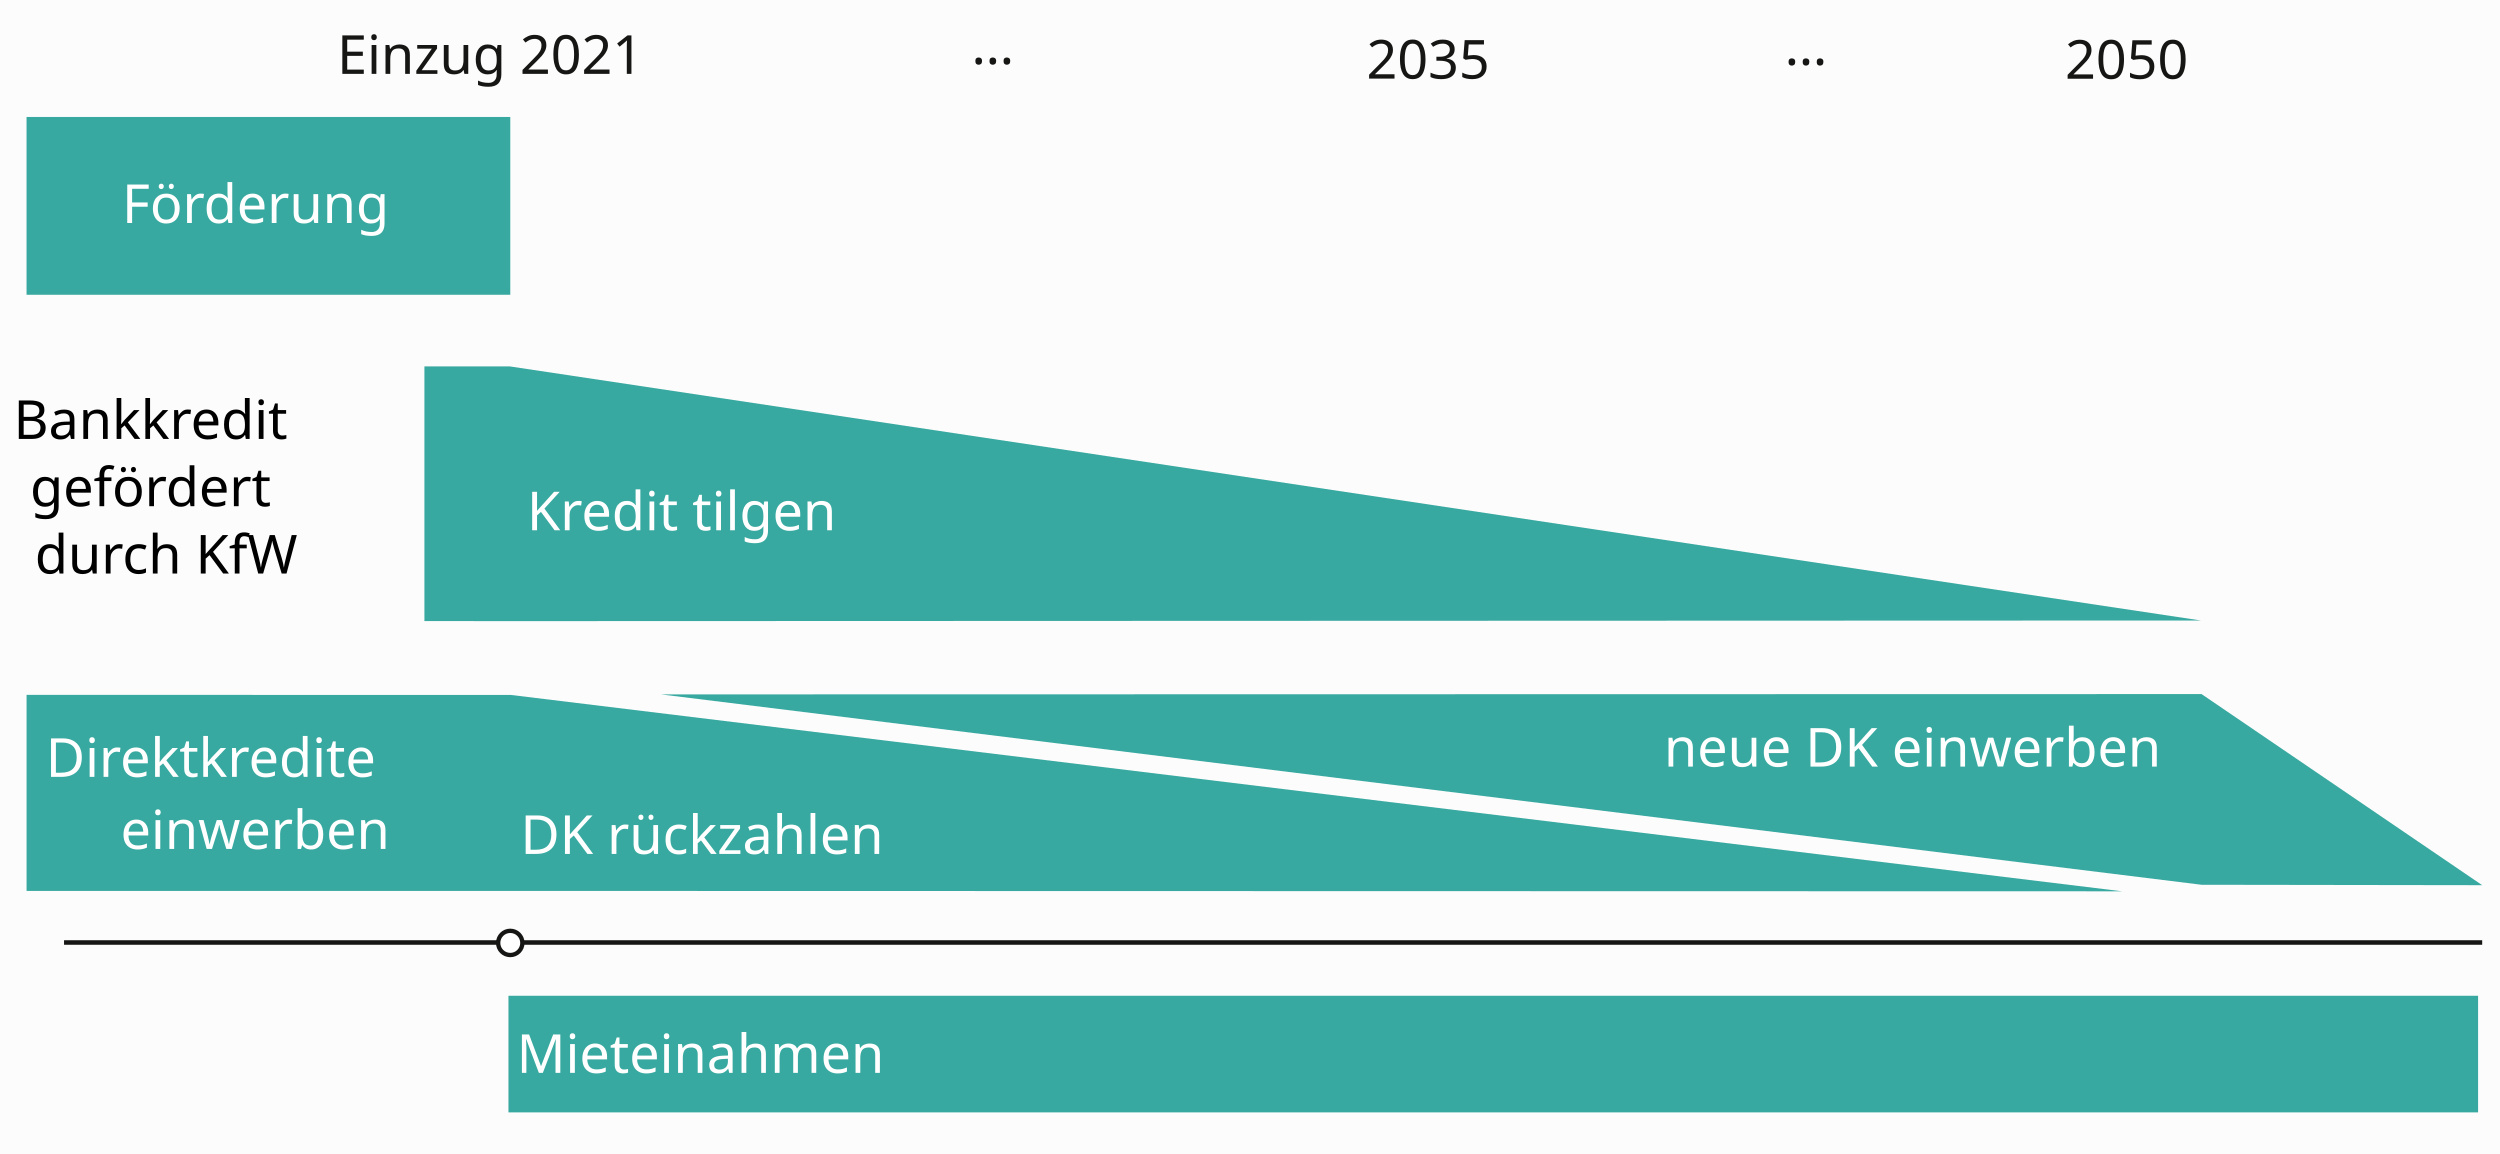
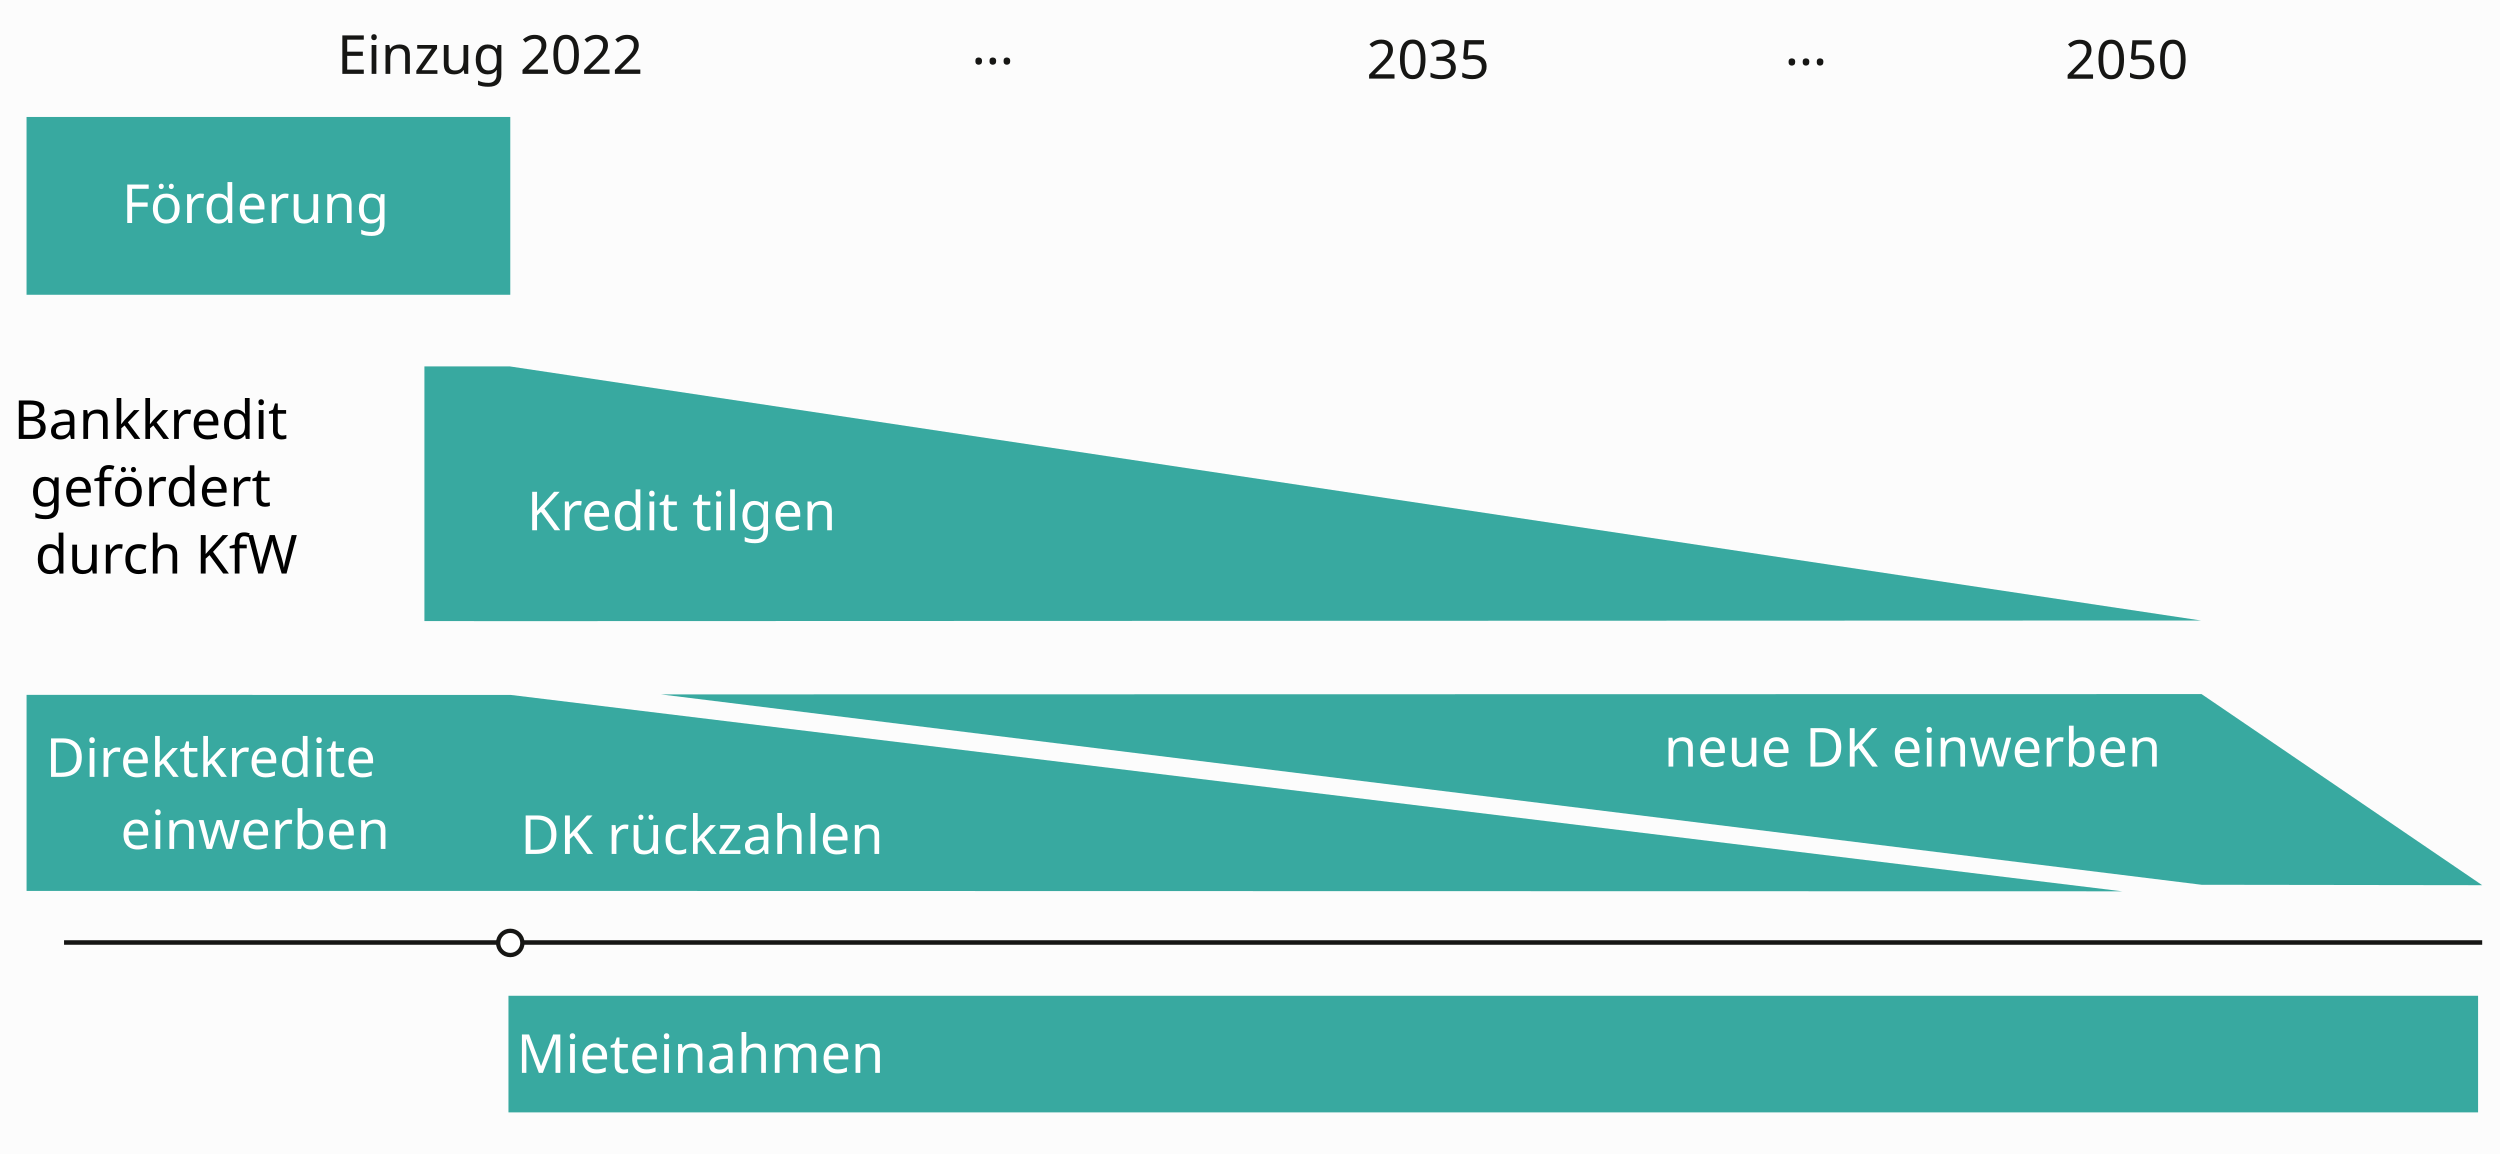
- <svg xmlns="http://www.w3.org/2000/svg" width="650pt" height="300pt" version="1.1" viewBox="0 0 650 300">
-   <defs>
-     <style type="text/css">
+ <svg xmlns="http://www.w3.org/2000/svg" width="650pt" height="300pt" version="1.1" viewBox="0 0 650 300" id="svg212">
+   <defs id="defs4">
+     <style type="text/css" id="style2">
            @font-face{
                font-family:'Source Sansy Pro';
                font-style:normal;
                font-weight:400;
                src:local("Source Sans Pro Regular"),local("SourceSansPro-Regular"),url("/source-sans-pro-regular.woff2") format("woff2"),url("/source-sans-pro-regular.woff") format("woff");
            }
        </style>
  </defs>
-   <g>
-     <rect x="-.79" y="-.885" width="655.47" height="304.04" fill="#fcfcfc" />
-     <g fill="#38a9a0" fill-rule="evenodd">
-       <path d="m132.2 258.9h512.1v30.32h-512.1z" />
-       <path d="m132.75 231.64 419.02 0.1-419.02-51.064-5.3e-4 -3.5e-4 -125.84-3e-3v50.976l125.84-8e-3z" />
-       <path d="m572.4 230.04 72.967 0.109-72.967-49.689-400.57 0.084" />
-       <path d="m572.24 161.33-439.68 0.165-22.213-0.021v-66.208h22.203z" />
-       <path d="m6.903 30.411h125.77v46.229h-125.77z" />
+   <g id="g26">
+     <rect x="-.79" y="-.885" width="655.47" height="304.04" fill="#fcfcfc" id="rect6" />
+     <g fill="#38a9a0" fill-rule="evenodd" id="g18">
+       <path d="m132.2 258.9h512.1v30.32h-512.1z" id="path8" />
+       <path d="m132.75 231.64 419.02 0.1-419.02-51.064-5.3e-4 -3.5e-4 -125.84-3e-3v50.976l125.84-8e-3z" id="path10" />
+       <path d="m572.4 230.04 72.967 0.109-72.967-49.689-400.57 0.084" id="path12" />
+       <path d="m572.24 161.33-439.68 0.165-22.213-0.021v-66.208h22.203z" id="path14" />
+       <path d="m6.903 30.411h125.77v46.229h-125.77z" id="path16" />
    </g>
-     <g stroke="#161614">
-       <path d="m16.65 245.05h628.72" stroke-width="1.178" />
-       <circle cx="132.67" cy="245.16" r="3.149" fill="#fff" stroke-linecap="round" stroke-linejoin="round" stroke-width="1.125" />
+     <g stroke="#161614" id="g24">
+       <path d="m16.65 245.05h628.72" stroke-width="1.178" id="path20" />
+       <circle cx="132.67" cy="245.16" r="3.149" fill="#fff" stroke-linecap="round" stroke-linejoin="round" stroke-width="1.125" id="circle22" />
    </g>
  </g>
-   <g>
-     <text x="101.353" y="201.98" fill="#ffffff" font-family="'Source Sans Pro'" font-size="14px" stroke-width=".75px" text-anchor="end" style="line-height:0%">
-       <tspan x="101.353" y="201.98" text-align="end" style="line-height:9.75px">Direktkredite</tspan>
-       <tspan x="101.353" y="220.73" text-align="end" style="line-height:9.75px">einwerben</tspan>
+   <g id="g88">
+     <text x="101.353" y="201.98" fill="#ffffff" font-family="'Source Sans Pro'" font-size="14px" stroke-width=".75px" text-anchor="end" style="line-height:0%" id="text32">
+       <tspan x="101.353" y="201.98" text-align="end" style="line-height:9.75px" id="tspan28">Direktkredite</tspan>
+       <tspan x="101.353" y="220.73" text-align="end" style="line-height:9.75px" id="tspan30">einwerben</tspan>
    </text>
-     <text x="101.165" y="57.983" style="line-height:0%">
-       <tspan x="101.165" y="57.983" fill="#ffffff" font-family="'Source Sans Pro'" font-size="14px" stroke-width=".75px" text-align="end" text-anchor="end" style="line-height:0px">Förderung</tspan>
+     <text x="101.165" y="57.983" style="line-height:0%" id="text36">
+       <tspan x="101.165" y="57.983" fill="#ffffff" font-family="'Source Sans Pro'" font-size="14px" stroke-width=".75px" text-align="end" text-anchor="end" style="line-height:0px" id="tspan34">Förderung</tspan>
    </text>
-     <text x="229.908" y="278.953" style="line-height:0%">
-       <tspan x="229.908" y="278.953" fill="#ffffff" font-family="'Source Sans Pro'" font-size="14px" stroke-width=".75px" text-align="end" text-anchor="end" style="line-height:9.75px">Mieteinahmen</tspan>
+     <text x="229.908" y="278.953" style="line-height:0%" id="text40">
+       <tspan x="229.908" y="278.953" fill="#ffffff" font-family="'Source Sans Pro'" font-size="14px" stroke-width=".75px" text-align="end" text-anchor="end" style="line-height:9.75px" id="tspan38">Mieteinahmen</tspan>
    </text>
-     <text x="565.536" y="199.312" fill="#ffffff" font-family="'Source Sans Pro'" font-size="14px" stroke-width=".75px" text-anchor="end" style="line-height:0%">
-       <tspan x="565.536" y="199.312" text-align="end" style="line-height:9.75px">neue DK einwerben</tspan>
-       <tspan x="565.536" y="218.062" text-align="end" style="line-height:9.75px" />
+     <text x="565.536" y="199.312" fill="#ffffff" font-family="'Source Sans Pro'" font-size="14px" stroke-width=".75px" text-anchor="end" style="line-height:0%" id="text46">
+       <tspan x="565.536" y="199.312" text-align="end" style="line-height:9.75px" id="tspan42">neue DK einwerben</tspan>
+       <tspan x="565.536" y="218.062" text-align="end" style="line-height:9.75px" id="tspan44" />
    </text>
-     <g fill="#161614">
-       <text x="167.211" y="19.201" style="line-height:0%">
-         <tspan x="167.211" y="19.201" fill="#161614" font-family="'Source Sans Pro'" font-size="14px" stroke-width=".75px" text-align="end" text-anchor="end" style="line-height:9.75px">Einzug 2021</tspan>
+     <g fill="#161614" id="g70">
+       <text x="167.211" y="19.201" style="line-height:0%" id="text50">
+         <tspan x="167.211" y="19.201" fill="#161614" font-family="'Source Sans Pro'" font-size="14px" stroke-width="0.75px" text-align="end" text-anchor="end" style="line-height:9.75px" id="tspan48">Einzug 2022</tspan>
      </text>
-       <text x="263.652" y="16.634" style="line-height:0%">
-         <tspan x="263.652" y="16.634" fill="#161614" font-family="'Source Sans Pro'" font-size="14px" stroke-width=".75px" text-align="end" text-anchor="end" style="line-height:9.75px">…</tspan>
+       <text x="263.652" y="16.634" style="line-height:0%" id="text54">
+         <tspan x="263.652" y="16.634" fill="#161614" font-family="'Source Sans Pro'" font-size="14px" stroke-width=".75px" text-align="end" text-anchor="end" style="line-height:9.75px" id="tspan52">…</tspan>
      </text>
-       <text x="387.323" y="20.438" style="line-height:0%">
-         <tspan x="387.323" y="20.438" fill="#161614" font-family="'Source Sans Pro'" font-size="14px" stroke-width=".75px" text-align="end" text-anchor="end" style="line-height:9.75px">2035</tspan>
+       <text x="387.323" y="20.438" style="line-height:0%" id="text58">
+         <tspan x="387.323" y="20.438" fill="#161614" font-family="'Source Sans Pro'" font-size="14px" stroke-width=".75px" text-align="end" text-anchor="end" style="line-height:9.75px" id="tspan56">2035</tspan>
      </text>
-       <text x="475.077" y="16.86" style="line-height:0%">
-         <tspan x="475.077" y="16.86" fill="#161614" font-family="'Source Sans Pro'" font-size="14px" stroke-width=".75px" text-align="end" text-anchor="end" style="line-height:9.75px">…</tspan>
+       <text x="475.077" y="16.86" style="line-height:0%" id="text62">
+         <tspan x="475.077" y="16.86" fill="#161614" font-family="'Source Sans Pro'" font-size="14px" stroke-width=".75px" text-align="end" text-anchor="end" style="line-height:9.75px" id="tspan60">…</tspan>
      </text>
-       <text x="572.58" y="20.471" font-family="'Source Sans Pro'" font-size="14px" stroke-width=".75px" text-anchor="end" style="line-height:0%">
-         <tspan x="572.58" y="20.471" text-align="end" style="line-height:9.75px">2050</tspan>
-         <tspan x="572.58" y="39.221" text-align="end" style="line-height:9.75px" />
+       <text x="572.58" y="20.471" font-family="'Source Sans Pro'" font-size="14px" stroke-width=".75px" text-anchor="end" style="line-height:0%" id="text68">
+         <tspan x="572.58" y="20.471" text-align="end" style="line-height:9.75px" id="tspan64">2050</tspan>
+         <tspan x="572.58" y="39.221" text-align="end" style="line-height:9.75px" id="tspan66" />
      </text>
    </g>
-     <text x="217.422" y="137.877" style="line-height:0%">
-       <tspan x="217.422" y="137.877" fill="#ffffff" font-family="'Source Sans Pro'" font-size="14px" stroke-width=".75px" text-align="end" text-anchor="end" style="line-height:9.75px">Kredit tilgen</tspan>
+     <text x="217.422" y="137.877" style="line-height:0%" id="text74">
+       <tspan x="217.422" y="137.877" fill="#ffffff" font-family="'Source Sans Pro'" font-size="14px" stroke-width=".75px" text-align="end" text-anchor="end" style="line-height:9.75px" id="tspan72">Kredit tilgen</tspan>
    </text>
-     <text x="229.718" y="222.018" style="line-height:0%">
-       <tspan x="229.718" y="222.018" fill="#ffffff" font-family="'Source Sans Pro'" font-size="14px" stroke-width=".75px" text-align="end" text-anchor="end" style="line-height:9.75px">DK rückzahlen</tspan>
+     <text x="229.718" y="222.018" style="line-height:0%" id="text78">
+       <tspan x="229.718" y="222.018" fill="#ffffff" font-family="'Source Sans Pro'" font-size="14px" stroke-width=".75px" text-align="end" text-anchor="end" style="line-height:9.75px" id="tspan76">DK rückzahlen</tspan>
    </text>
-     <text x="52.303" y="114.117" fill="#000000" font-family="'Source Sans Pro'" font-size="14px" letter-spacing="0px" stroke-width="1px" text-anchor="middle" word-spacing="0px" style="line-height:0%" xml:space="preserve">
-       <tspan x="53.703" y="114.117" text-align="center" style="line-height:1.25">Bankkredit </tspan>
-       <tspan x="53.703" y="131.617" text-align="center" style="line-height:1.25">gefördert </tspan>
-       <tspan x="52.303" y="149.117" text-align="center" style="line-height:1.25">durch KfW</tspan>
+     <text x="52.303" y="114.117" fill="#000000" font-family="'Source Sans Pro'" font-size="14px" letter-spacing="0px" stroke-width="1px" text-anchor="middle" word-spacing="0px" style="line-height:0%" xml:space="preserve" id="text86">
+       <tspan x="53.703" y="114.117" text-align="center" style="line-height:1.25" id="tspan80">Bankkredit </tspan>
+       <tspan x="53.703" y="131.617" text-align="center" style="line-height:1.25" id="tspan82">gefördert </tspan>
+       <tspan x="52.303" y="149.117" text-align="center" style="line-height:1.25" id="tspan84">durch KfW</tspan>
    </text>
  </g>
-   <g display="none">
-     <text x="105.665" y="57.233" style="line-height:0%">
-       <tspan x="105.665" y="57.233" fill="#ffffff" font-family="'Source Sans Pro'" font-size="14px" stroke-width=".75px" text-align="end" text-anchor="end" style="line-height:0px">Subventions</tspan>
+   <g display="none" id="g148">
+     <text x="105.665" y="57.233" style="line-height:0%" id="text92">
+       <tspan x="105.665" y="57.233" fill="#ffffff" font-family="'Source Sans Pro'" font-size="14px" stroke-width=".75px" text-align="end" text-anchor="end" style="line-height:0px" id="tspan90">Subventions</tspan>
    </text>
-     <text x="237.408" y="278.953" style="line-height:0%">
-       <tspan x="237.408" y="278.953" fill="#ffffff" font-family="'Source Sans Pro'" font-size="14px" stroke-width=".75px" text-align="end" text-anchor="end" style="line-height:9.75px">revenus locatifs</tspan>
+     <text x="237.408" y="278.953" style="line-height:0%" id="text96">
+       <tspan x="237.408" y="278.953" fill="#ffffff" font-family="'Source Sans Pro'" font-size="14px" stroke-width=".75px" text-align="end" text-anchor="end" style="line-height:9.75px" id="tspan94">revenus locatifs</tspan>
    </text>
-     <text x="576.786" y="195.562" fill="#ffffff" font-family="'Source Sans Pro'" font-size="14px" stroke-width=".75px" text-anchor="end" style="line-height:0%">prospecter de nouveaux crédits directs</text>
-     <g fill="#161614">
-       <text x="167.211" y="19.201" style="line-height:0%">
-         <tspan x="167.211" y="19.201" fill="#161614" font-family="'Source Sans Pro'" font-size="14px" stroke-width=".75px" text-align="end" text-anchor="end" style="line-height:9.75px">Emménagement 2021</tspan>
+     <text x="576.786" y="195.562" fill="#ffffff" font-family="'Source Sans Pro'" font-size="14px" stroke-width=".75px" text-anchor="end" style="line-height:0%" id="text98">prospecter de nouveaux crédits directs</text>
+     <g fill="#161614" id="g122">
+       <text x="167.211" y="19.201" style="line-height:0%" id="text102">
+         <tspan x="167.211" y="19.201" fill="#161614" font-family="'Source Sans Pro'" font-size="14px" stroke-width=".75px" text-align="end" text-anchor="end" style="line-height:9.75px" id="tspan100">Emménagement 2021</tspan>
      </text>
-       <text x="263.652" y="16.634" style="line-height:0%">
-         <tspan x="263.652" y="16.634" fill="#161614" font-family="'Source Sans Pro'" font-size="14px" stroke-width=".75px" text-align="end" text-anchor="end" style="line-height:9.75px">…</tspan>
+       <text x="263.652" y="16.634" style="line-height:0%" id="text106">
+         <tspan x="263.652" y="16.634" fill="#161614" font-family="'Source Sans Pro'" font-size="14px" stroke-width=".75px" text-align="end" text-anchor="end" style="line-height:9.75px" id="tspan104">…</tspan>
      </text>
-       <text x="387.323" y="20.438" style="line-height:0%">
-         <tspan x="387.323" y="20.438" fill="#161614" font-family="'Source Sans Pro'" font-size="14px" stroke-width=".75px" text-align="end" text-anchor="end" style="line-height:9.75px">2035</tspan>
+       <text x="387.323" y="20.438" style="line-height:0%" id="text110">
+         <tspan x="387.323" y="20.438" fill="#161614" font-family="'Source Sans Pro'" font-size="14px" stroke-width=".75px" text-align="end" text-anchor="end" style="line-height:9.75px" id="tspan108">2035</tspan>
      </text>
-       <text x="475.077" y="16.86" style="line-height:0%">
-         <tspan x="475.077" y="16.86" fill="#161614" font-family="'Source Sans Pro'" font-size="14px" stroke-width=".75px" text-align="end" text-anchor="end" style="line-height:9.75px">…</tspan>
+       <text x="475.077" y="16.86" style="line-height:0%" id="text114">
+         <tspan x="475.077" y="16.86" fill="#161614" font-family="'Source Sans Pro'" font-size="14px" stroke-width=".75px" text-align="end" text-anchor="end" style="line-height:9.75px" id="tspan112">…</tspan>
      </text>
-       <text x="572.58" y="20.471" font-family="'Source Sans Pro'" font-size="14px" stroke-width=".75px" text-anchor="end" style="line-height:0%">
-         <tspan x="572.58" y="20.471" text-align="end" style="line-height:9.75px">2050</tspan>
-         <tspan x="572.58" y="39.221" text-align="end" style="line-height:9.75px" />
+       <text x="572.58" y="20.471" font-family="'Source Sans Pro'" font-size="14px" stroke-width=".75px" text-anchor="end" style="line-height:0%" id="text120">
+         <tspan x="572.58" y="20.471" text-align="end" style="line-height:9.75px" id="tspan116">2050</tspan>
+         <tspan x="572.58" y="39.221" text-align="end" style="line-height:9.75px" id="tspan118" />
      </text>
    </g>
-     <text x="274.047" y="147.252" style="line-height:0%">
-       <tspan x="274.047" y="147.252" fill="#ffffff" font-family="'Source Sans Pro'" font-size="14px" stroke-width=".75px" text-align="end" text-anchor="end" style="line-height:9.75px">remboursement des prêts</tspan>
+     <text x="274.047" y="147.252" style="line-height:0%" id="text126">
+       <tspan x="274.047" y="147.252" fill="#ffffff" font-family="'Source Sans Pro'" font-size="14px" stroke-width=".75px" text-align="end" text-anchor="end" style="line-height:9.75px" id="tspan124">remboursement des prêts</tspan>
    </text>
-     <text x="306.381" y="224.359" style="line-height:0%">
-       <tspan x="306.381" y="224.359" fill="#ffffff" font-family="'Source Sans Pro'" font-size="14px" stroke-width=".75px" text-align="end" text-anchor="end" style="line-height:9.75px">rembourser les crédits directs</tspan>
+     <text x="306.381" y="224.359" style="line-height:0%" id="text130">
+       <tspan x="306.381" y="224.359" fill="#ffffff" font-family="'Source Sans Pro'" font-size="14px" stroke-width=".75px" text-align="end" text-anchor="end" style="line-height:9.75px" id="tspan128">rembourser les crédits directs</tspan>
    </text>
-     <text x="52.363" y="106.783" fill="#161614" font-family="'Source Sans Pro'" font-size="14px" letter-spacing="0px" stroke-width="1px" text-anchor="middle" word-spacing="0px" style="line-height:0%" xml:space="preserve">
-       <tspan x="52.363" y="106.783" text-align="center" style="line-height:1.25">Financement</tspan>
-       <tspan x="52.363" y="124.283" text-align="center" style="line-height:1.25">bancaire crédit</tspan>
-       <tspan x="52.363" y="141.783" text-align="center" style="line-height:1.25">promotionnel</tspan>
-       <tspan x="52.363" y="159.283" text-align="center" style="line-height:1.25">de la KfW</tspan>
+     <text x="52.363" y="106.783" fill="#161614" font-family="'Source Sans Pro'" font-size="14px" letter-spacing="0px" stroke-width="1px" text-anchor="middle" word-spacing="0px" style="line-height:0%" xml:space="preserve" id="text140">
+       <tspan x="52.363" y="106.783" text-align="center" style="line-height:1.25" id="tspan132">Financement</tspan>
+       <tspan x="52.363" y="124.283" text-align="center" style="line-height:1.25" id="tspan134">bancaire crédit</tspan>
+       <tspan x="52.363" y="141.783" text-align="center" style="line-height:1.25" id="tspan136">promotionnel</tspan>
+       <tspan x="52.363" y="159.283" text-align="center" style="line-height:1.25" id="tspan138">de la KfW</tspan>
    </text>
-     <text x="66.374" y="202.419" fill="#ffffff" font-family="'Source Sans Pro'" font-size="14px" letter-spacing="0px" stroke-width=".75" text-align="center" text-anchor="middle" word-spacing="0px" style="font-feature-settings:normal;font-variant-caps:normal;font-variant-ligatures:normal;font-variant-numeric:normal;line-height:1.25" xml:space="preserve">
-       <tspan x="66.374" y="202.419">prospecter</tspan>
-       <tspan x="66.374" y="219.919">des crédits directs</tspan>
+     <text x="66.374" y="202.419" fill="#ffffff" font-family="'Source Sans Pro'" font-size="14px" letter-spacing="0px" stroke-width=".75" text-align="center" text-anchor="middle" word-spacing="0px" style="font-feature-settings:normal;font-variant-caps:normal;font-variant-ligatures:normal;font-variant-numeric:normal;line-height:1.25" xml:space="preserve" id="text146">
+       <tspan x="66.374" y="202.419" id="tspan142">prospecter</tspan>
+       <tspan x="66.374" y="219.919" id="tspan144">des crédits directs</tspan>
    </text>
  </g>
-   <g display="none">
-     <text x="86.846" y="55.331" style="line-height:0%">
-       <tspan x="86.846" y="55.331" fill="#ffffff" font-family="'Source Sans Pro'" font-size="14px" stroke-width=".75px" text-align="end" text-anchor="end" style="line-height:0px">Grants</tspan>
+   <g display="none" id="g210">
+     <text x="86.846" y="55.331" style="line-height:0%" id="text152">
+       <tspan x="86.846" y="55.331" fill="#ffffff" font-family="'Source Sans Pro'" font-size="14px" stroke-width=".75px" text-align="end" text-anchor="end" style="line-height:0px" id="tspan150">Grants</tspan>
    </text>
-     <g fill="#161614">
-       <text x="263.652" y="16.634" style="line-height:0%">
-         <tspan x="263.652" y="16.634" fill="#161614" font-family="'Source Sans Pro'" font-size="14px" stroke-width=".75px" text-align="end" text-anchor="end" style="line-height:9.75px">…</tspan>
+     <g fill="#161614" id="g172">
+       <text x="263.652" y="16.634" style="line-height:0%" id="text156">
+         <tspan x="263.652" y="16.634" fill="#161614" font-family="'Source Sans Pro'" font-size="14px" stroke-width=".75px" text-align="end" text-anchor="end" style="line-height:9.75px" id="tspan154">…</tspan>
      </text>
-       <text x="387.323" y="20.438" style="line-height:0%">
-         <tspan x="387.323" y="20.438" fill="#161614" font-family="'Source Sans Pro'" font-size="14px" stroke-width=".75px" text-align="end" text-anchor="end" style="line-height:9.75px">2035</tspan>
+       <text x="387.323" y="20.438" style="line-height:0%" id="text160">
+         <tspan x="387.323" y="20.438" fill="#161614" font-family="'Source Sans Pro'" font-size="14px" stroke-width=".75px" text-align="end" text-anchor="end" style="line-height:9.75px" id="tspan158">2035</tspan>
      </text>
-       <text x="475.077" y="16.86" style="line-height:0%">
-         <tspan x="475.077" y="16.86" fill="#161614" font-family="'Source Sans Pro'" font-size="14px" stroke-width=".75px" text-align="end" text-anchor="end" style="line-height:9.75px">…</tspan>
+       <text x="475.077" y="16.86" style="line-height:0%" id="text164">
+         <tspan x="475.077" y="16.86" fill="#161614" font-family="'Source Sans Pro'" font-size="14px" stroke-width=".75px" text-align="end" text-anchor="end" style="line-height:9.75px" id="tspan162">…</tspan>
      </text>
-       <text x="572.58" y="20.471" font-family="'Source Sans Pro'" font-size="14px" stroke-width=".75px" text-anchor="end" style="line-height:0%">
-         <tspan x="572.58" y="20.471" text-align="end" style="line-height:9.75px">2050</tspan>
-         <tspan x="572.58" y="39.221" text-align="end" style="line-height:9.75px" />
+       <text x="572.58" y="20.471" font-family="'Source Sans Pro'" font-size="14px" stroke-width=".75px" text-anchor="end" style="line-height:0%" id="text170">
+         <tspan x="572.58" y="20.471" text-align="end" style="line-height:9.75px" id="tspan166">2050</tspan>
+         <tspan x="572.58" y="39.221" text-align="end" style="line-height:9.75px" id="tspan168" />
      </text>
    </g>
-     <text x="248.976" y="140.062" style="line-height:0%">
-       <tspan x="248.976" y="140.062" fill="#ffffff" font-family="'Source Sans Pro'" font-size="14px" stroke-width=".75px" text-align="end" text-anchor="end" style="line-height:9.75px">Bank loan repayment</tspan>
+     <text x="248.976" y="140.062" style="line-height:0%" id="text176">
+       <tspan x="248.976" y="140.062" fill="#ffffff" font-family="'Source Sans Pro'" font-size="14px" stroke-width=".75px" text-align="end" text-anchor="end" style="line-height:9.75px" id="tspan174">Bank loan repayment</tspan>
    </text>
-     <text x="52.303" y="114.117" fill="#161614" font-family="'Source Sans Pro'" font-size="14px" letter-spacing="0px" stroke-width="1px" text-anchor="middle" word-spacing="0px" style="line-height:0%" xml:space="preserve">
-       <tspan x="52.303" y="114.117" text-align="center" style="line-height:1.25">Bank loan</tspan>
-       <tspan x="52.303" y="131.617" text-align="center" style="line-height:1.25">subsidized by</tspan>
-       <tspan x="52.303" y="149.117" text-align="center" style="line-height:1.25">KfW</tspan>
+     <text x="52.303" y="114.117" fill="#161614" font-family="'Source Sans Pro'" font-size="14px" letter-spacing="0px" stroke-width="1px" text-anchor="middle" word-spacing="0px" style="line-height:0%" xml:space="preserve" id="text184">
+       <tspan x="52.303" y="114.117" text-align="center" style="line-height:1.25" id="tspan178">Bank loan</tspan>
+       <tspan x="52.303" y="131.617" text-align="center" style="line-height:1.25" id="tspan180">subsidized by</tspan>
+       <tspan x="52.303" y="149.117" text-align="center" style="line-height:1.25" id="tspan182">KfW</tspan>
    </text>
-     <g fill="#ffffff" font-family="'Source Sans Pro'" font-size="14px" letter-spacing="0px" stroke-width=".75" text-anchor="middle" word-spacing="0px">
-       <text x="54" y="201.375" text-align="center" style="font-feature-settings:normal;font-variant-caps:normal;font-variant-ligatures:normal;font-variant-numeric:normal;line-height:1.25" xml:space="preserve">
-         <tspan x="54" y="201.375">Attract</tspan>
-         <tspan x="54" y="218.875">direct loans</tspan>
+     <g fill="#ffffff" font-family="'Source Sans Pro'" font-size="14px" letter-spacing="0px" stroke-width=".75" text-anchor="middle" word-spacing="0px" id="g204">
+       <text x="54" y="201.375" text-align="center" style="font-feature-settings:normal;font-variant-caps:normal;font-variant-ligatures:normal;font-variant-numeric:normal;line-height:1.25" xml:space="preserve" id="text190">
+         <tspan x="54" y="201.375" id="tspan186">Attract</tspan>
+         <tspan x="54" y="218.875" id="tspan188">direct loans</tspan>
      </text>
-       <text x="188.419" y="220.243" text-align="center" style="font-feature-settings:normal;font-variant-caps:normal;font-variant-ligatures:normal;font-variant-numeric:normal;line-height:1.25" xml:space="preserve">
-         <tspan x="188.419" y="220.243" fill="#ffffff" stroke-width=".75">Direct loan repayment</tspan>
+       <text x="188.419" y="220.243" text-align="center" style="font-feature-settings:normal;font-variant-caps:normal;font-variant-ligatures:normal;font-variant-numeric:normal;line-height:1.25" xml:space="preserve" id="text194">
+         <tspan x="188.419" y="220.243" fill="#ffffff" stroke-width=".75" id="tspan192">Direct loan repayment</tspan>
      </text>
-       <text x="517.666" y="199.735" text-align="center" style="font-feature-settings:normal;font-variant-caps:normal;font-variant-ligatures:normal;font-variant-numeric:normal;line-height:1.25" xml:space="preserve">
-         <tspan x="517.666" y="199.735" fill="#ffffff" stroke-width=".75">New direct loans</tspan>
+       <text x="517.666" y="199.735" text-align="center" style="font-feature-settings:normal;font-variant-caps:normal;font-variant-ligatures:normal;font-variant-numeric:normal;line-height:1.25" xml:space="preserve" id="text198">
+         <tspan x="517.666" y="199.735" fill="#ffffff" stroke-width=".75" id="tspan196">New direct loans</tspan>
      </text>
-       <text x="182.036" y="278.787" text-align="center" style="font-feature-settings:normal;font-variant-caps:normal;font-variant-ligatures:normal;font-variant-numeric:normal;line-height:1.25" xml:space="preserve">
-         <tspan x="182.036" y="278.787" fill="#ffffff" stroke-width=".75">Rental revenue</tspan>
+       <text x="182.036" y="278.787" text-align="center" style="font-feature-settings:normal;font-variant-caps:normal;font-variant-ligatures:normal;font-variant-numeric:normal;line-height:1.25" xml:space="preserve" id="text202">
+         <tspan x="182.036" y="278.787" fill="#ffffff" stroke-width=".75" id="tspan200">Rental revenue</tspan>
      </text>
    </g>
-     <text x="114.584" y="19.207" fill="#161614" font-family="'Source Sans Pro'" font-size="14px" letter-spacing="0px" stroke-width=".75" text-align="center" text-anchor="middle" word-spacing="0px" style="font-feature-settings:normal;font-variant-caps:normal;font-variant-ligatures:normal;font-variant-numeric:normal;line-height:1.25" xml:space="preserve">
-       <tspan x="114.584" y="19.207" fill="#161614" stroke-width=".75">First Tenants 2021</tspan>
+     <text x="114.584" y="19.207" fill="#161614" font-family="'Source Sans Pro'" font-size="14px" letter-spacing="0px" stroke-width=".75" text-align="center" text-anchor="middle" word-spacing="0px" style="font-feature-settings:normal;font-variant-caps:normal;font-variant-ligatures:normal;font-variant-numeric:normal;line-height:1.25" xml:space="preserve" id="text208">
+       <tspan x="114.584" y="19.207" fill="#161614" stroke-width=".75" id="tspan206">First Tenants 2021</tspan>
    </text>
  </g>
</svg>
